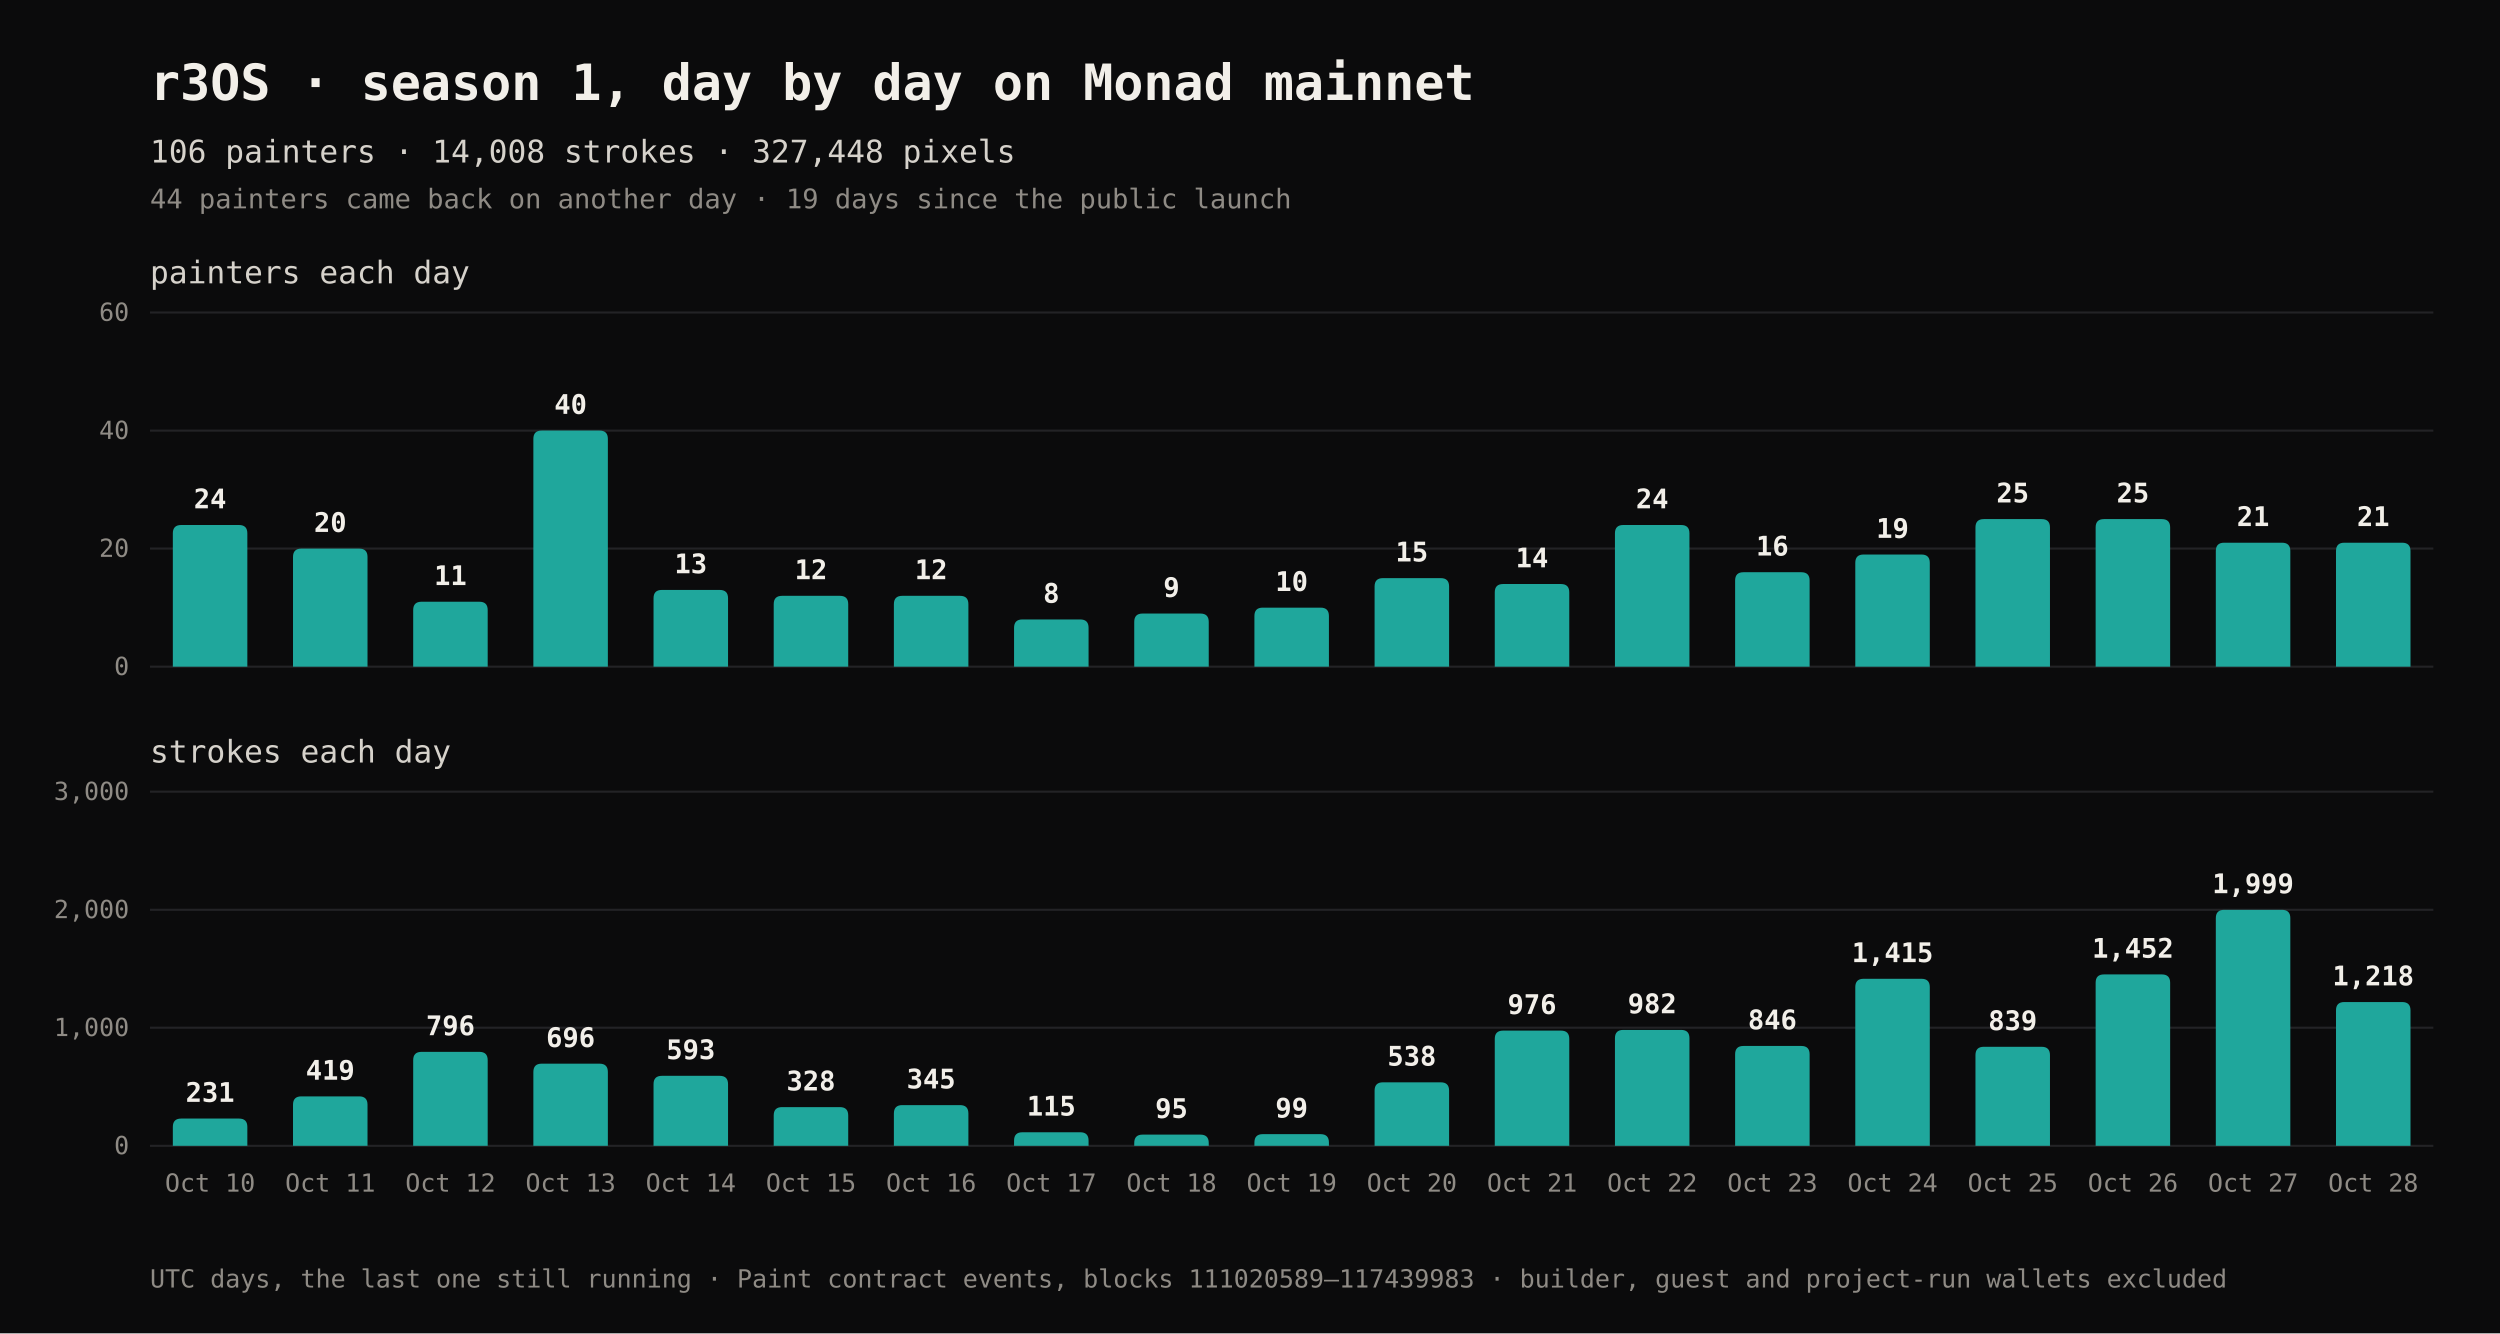
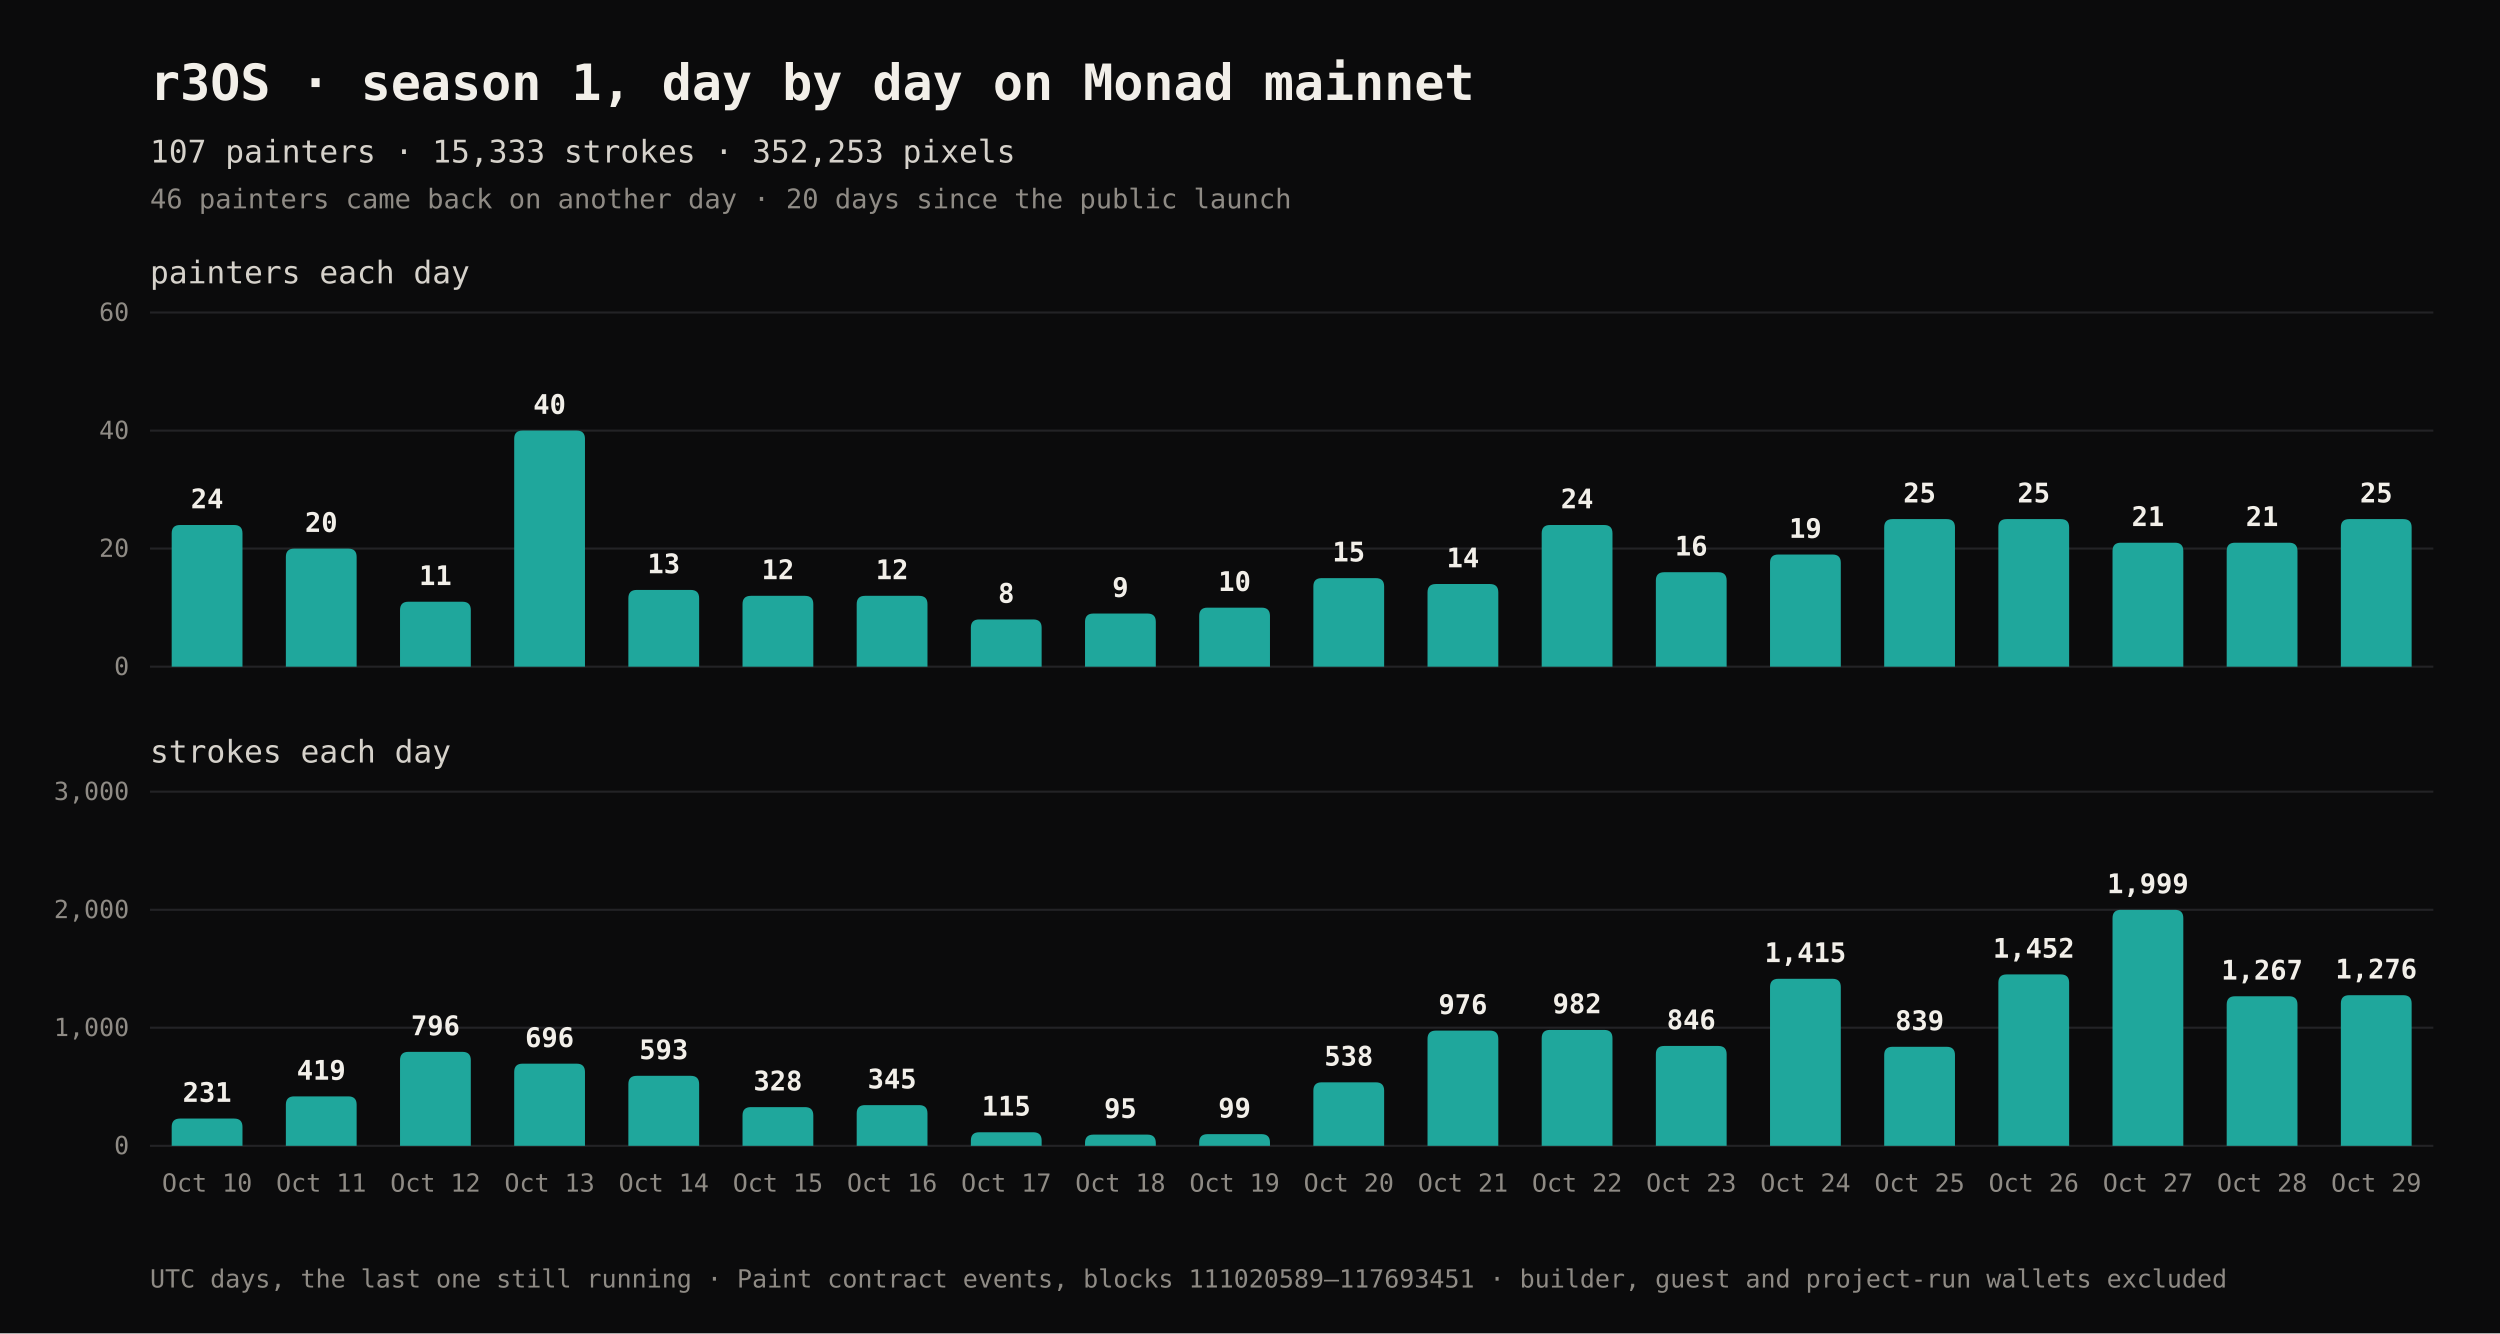
<svg xmlns="http://www.w3.org/2000/svg" width="1200" height="640" viewBox="0 0 1200 640" role="img" aria-labelledby="t d" font-family="'IBM Plex Mono', ui-monospace, SFMono-Regular, Menlo, Consolas, monospace">
  <rect width="1200" height="640" fill="#0b0b0c" />
  <text x="72" y="48" fill="#f2efe9" font-size="24" font-weight="700">r3OS · season 1, day by day on Monad mainnet</text>
-   <text x="72" y="78" fill="#d6d2cb" font-size="15">106 painters · 14,008 strokes · 327,448 pixels</text>
-   <text x="72" y="100" fill="#8f8b85" font-size="13">44 painters came back on another day · 19 days since the public launch</text>
+   <text x="72" y="78" fill="#d6d2cb" font-size="15">107 painters · 15,333 strokes · 352,253 pixels</text>
+   <text x="72" y="100" fill="#8f8b85" font-size="13">46 painters came back on another day · 20 days since the public launch</text>
  <text x="72" y="136" fill="#d6d2cb" font-size="15">painters each day</text>
  <line x1="72" x2="1168" y1="320.0" y2="320.0" stroke="#232326" stroke-width="1" />
  <text x="62" y="320.0" dy="4" text-anchor="end" fill="#8f8b85" font-size="12">0</text>
  <line x1="72" x2="1168" y1="263.3" y2="263.3" stroke="#232326" stroke-width="1" />
  <text x="62" y="263.3" dy="4" text-anchor="end" fill="#8f8b85" font-size="12">20</text>
  <line x1="72" x2="1168" y1="206.7" y2="206.7" stroke="#232326" stroke-width="1" />
  <text x="62" y="206.7" dy="4" text-anchor="end" fill="#8f8b85" font-size="12">40</text>
  <line x1="72" x2="1168" y1="150.0" y2="150.0" stroke="#232326" stroke-width="1" />
  <text x="62" y="150.0" dy="4" text-anchor="end" fill="#8f8b85" font-size="12">60</text>
-   <path d="M82.96,320V256Q82.96,252 86.96,252H114.724Q118.724,252 118.724,256V320Z" fill="#1fa79c" />
-   <text x="100.842" y="244" text-anchor="middle" fill="#f2efe9" font-size="13" font-weight="600">24</text>
-   <path d="M140.644,320V267.333Q140.644,263.333 144.644,263.333H172.408Q176.408,263.333 176.408,267.333V320Z" fill="#1fa79c" />
-   <text x="158.526" y="255.333" text-anchor="middle" fill="#f2efe9" font-size="13" font-weight="600">20</text>
-   <path d="M198.328,320V292.833Q198.328,288.833 202.328,288.833H230.093Q234.093,288.833 234.093,292.833V320Z" fill="#1fa79c" />
-   <text x="216.211" y="280.833" text-anchor="middle" fill="#f2efe9" font-size="13" font-weight="600">11</text>
-   <path d="M256.013,320V210.667Q256.013,206.667 260.013,206.667H287.777Q291.777,206.667 291.777,210.667V320Z" fill="#1fa79c" />
-   <text x="273.895" y="198.667" text-anchor="middle" fill="#f2efe9" font-size="13" font-weight="600">40</text>
-   <path d="M313.697,320V287.167Q313.697,283.167 317.697,283.167H345.461Q349.461,283.167 349.461,287.167V320Z" fill="#1fa79c" />
-   <text x="331.579" y="275.167" text-anchor="middle" fill="#f2efe9" font-size="13" font-weight="600">13</text>
-   <path d="M371.381,320V290Q371.381,286 375.381,286H403.145Q407.145,286 407.145,290V320Z" fill="#1fa79c" />
-   <text x="389.263" y="278" text-anchor="middle" fill="#f2efe9" font-size="13" font-weight="600">12</text>
-   <path d="M429.065,320V290Q429.065,286 433.065,286H460.829Q464.829,286 464.829,290V320Z" fill="#1fa79c" />
-   <text x="446.947" y="278" text-anchor="middle" fill="#f2efe9" font-size="13" font-weight="600">12</text>
-   <path d="M486.749,320V301.333Q486.749,297.333 490.749,297.333H518.514Q522.514,297.333 522.514,301.333V320Z" fill="#1fa79c" />
-   <text x="504.632" y="289.333" text-anchor="middle" fill="#f2efe9" font-size="13" font-weight="600">8</text>
-   <path d="M544.434,320V298.5Q544.434,294.5 548.434,294.5H576.198Q580.198,294.5 580.198,298.5V320Z" fill="#1fa79c" />
-   <text x="562.316" y="286.5" text-anchor="middle" fill="#f2efe9" font-size="13" font-weight="600">9</text>
-   <path d="M602.118,320V295.667Q602.118,291.667 606.118,291.667H633.882Q637.882,291.667 637.882,295.667V320Z" fill="#1fa79c" />
-   <text x="620" y="283.667" text-anchor="middle" fill="#f2efe9" font-size="13" font-weight="600">10</text>
-   <path d="M659.802,320V281.5Q659.802,277.5 663.802,277.5H691.566Q695.566,277.5 695.566,281.5V320Z" fill="#1fa79c" />
-   <text x="677.684" y="269.5" text-anchor="middle" fill="#f2efe9" font-size="13" font-weight="600">15</text>
-   <path d="M717.486,320V284.333Q717.486,280.333 721.486,280.333H749.251Q753.251,280.333 753.251,284.333V320Z" fill="#1fa79c" />
-   <text x="735.368" y="272.333" text-anchor="middle" fill="#f2efe9" font-size="13" font-weight="600">14</text>
-   <path d="M775.171,320V256Q775.171,252 779.171,252H806.935Q810.935,252 810.935,256V320Z" fill="#1fa79c" />
-   <text x="793.053" y="244" text-anchor="middle" fill="#f2efe9" font-size="13" font-weight="600">24</text>
-   <path d="M832.855,320V278.667Q832.855,274.667 836.855,274.667H864.619Q868.619,274.667 868.619,278.667V320Z" fill="#1fa79c" />
-   <text x="850.737" y="266.667" text-anchor="middle" fill="#f2efe9" font-size="13" font-weight="600">16</text>
-   <path d="M890.539,320V270.167Q890.539,266.167 894.539,266.167H922.303Q926.303,266.167 926.303,270.167V320Z" fill="#1fa79c" />
-   <text x="908.421" y="258.167" text-anchor="middle" fill="#f2efe9" font-size="13" font-weight="600">19</text>
-   <path d="M948.223,320V253.167Q948.223,249.167 952.223,249.167H979.987Q983.987,249.167 983.987,253.167V320Z" fill="#1fa79c" />
-   <text x="966.105" y="241.167" text-anchor="middle" fill="#f2efe9" font-size="13" font-weight="600">25</text>
-   <path d="M1005.907,320V253.167Q1005.907,249.167 1009.907,249.167H1037.672Q1041.672,249.167 1041.672,253.167V320Z" fill="#1fa79c" />
-   <text x="1023.789" y="241.167" text-anchor="middle" fill="#f2efe9" font-size="13" font-weight="600">25</text>
-   <path d="M1063.592,320V264.5Q1063.592,260.5 1067.592,260.5H1095.356Q1099.356,260.5 1099.356,264.5V320Z" fill="#1fa79c" />
-   <text x="1081.474" y="252.5" text-anchor="middle" fill="#f2efe9" font-size="13" font-weight="600">21</text>
-   <path d="M1121.276,320V264.5Q1121.276,260.5 1125.276,260.5H1153.04Q1157.04,260.5 1157.04,264.5V320Z" fill="#1fa79c" />
-   <text x="1139.158" y="252.5" text-anchor="middle" fill="#f2efe9" font-size="13" font-weight="600">21</text>
+   <path d="M82.412,320V256Q82.412,252 86.412,252H112.388Q116.388,252 116.388,256V320Z" fill="#1fa79c" />
+   <text x="99.4" y="244" text-anchor="middle" fill="#f2efe9" font-size="13" font-weight="600">24</text>
+   <path d="M137.212,320V267.333Q137.212,263.333 141.212,263.333H167.188Q171.188,263.333 171.188,267.333V320Z" fill="#1fa79c" />
+   <text x="154.2" y="255.333" text-anchor="middle" fill="#f2efe9" font-size="13" font-weight="600">20</text>
+   <path d="M192.012,320V292.833Q192.012,288.833 196.012,288.833H221.988Q225.988,288.833 225.988,292.833V320Z" fill="#1fa79c" />
+   <text x="209" y="280.833" text-anchor="middle" fill="#f2efe9" font-size="13" font-weight="600">11</text>
+   <path d="M246.812,320V210.667Q246.812,206.667 250.812,206.667H276.788Q280.788,206.667 280.788,210.667V320Z" fill="#1fa79c" />
+   <text x="263.8" y="198.667" text-anchor="middle" fill="#f2efe9" font-size="13" font-weight="600">40</text>
+   <path d="M301.612,320V287.167Q301.612,283.167 305.612,283.167H331.588Q335.588,283.167 335.588,287.167V320Z" fill="#1fa79c" />
+   <text x="318.6" y="275.167" text-anchor="middle" fill="#f2efe9" font-size="13" font-weight="600">13</text>
+   <path d="M356.412,320V290Q356.412,286 360.412,286H386.388Q390.388,286 390.388,290V320Z" fill="#1fa79c" />
+   <text x="373.4" y="278" text-anchor="middle" fill="#f2efe9" font-size="13" font-weight="600">12</text>
+   <path d="M411.212,320V290Q411.212,286 415.212,286H441.188Q445.188,286 445.188,290V320Z" fill="#1fa79c" />
+   <text x="428.2" y="278" text-anchor="middle" fill="#f2efe9" font-size="13" font-weight="600">12</text>
+   <path d="M466.012,320V301.333Q466.012,297.333 470.012,297.333H495.988Q499.988,297.333 499.988,301.333V320Z" fill="#1fa79c" />
+   <text x="483" y="289.333" text-anchor="middle" fill="#f2efe9" font-size="13" font-weight="600">8</text>
+   <path d="M520.812,320V298.5Q520.812,294.5 524.812,294.5H550.788Q554.788,294.5 554.788,298.5V320Z" fill="#1fa79c" />
+   <text x="537.8" y="286.5" text-anchor="middle" fill="#f2efe9" font-size="13" font-weight="600">9</text>
+   <path d="M575.612,320V295.667Q575.612,291.667 579.612,291.667H605.588Q609.588,291.667 609.588,295.667V320Z" fill="#1fa79c" />
+   <text x="592.6" y="283.667" text-anchor="middle" fill="#f2efe9" font-size="13" font-weight="600">10</text>
+   <path d="M630.412,320V281.5Q630.412,277.5 634.412,277.5H660.388Q664.388,277.5 664.388,281.5V320Z" fill="#1fa79c" />
+   <text x="647.4" y="269.5" text-anchor="middle" fill="#f2efe9" font-size="13" font-weight="600">15</text>
+   <path d="M685.212,320V284.333Q685.212,280.333 689.212,280.333H715.188Q719.188,280.333 719.188,284.333V320Z" fill="#1fa79c" />
+   <text x="702.2" y="272.333" text-anchor="middle" fill="#f2efe9" font-size="13" font-weight="600">14</text>
+   <path d="M740.012,320V256Q740.012,252 744.012,252H769.988Q773.988,252 773.988,256V320Z" fill="#1fa79c" />
+   <text x="757" y="244" text-anchor="middle" fill="#f2efe9" font-size="13" font-weight="600">24</text>
+   <path d="M794.812,320V278.667Q794.812,274.667 798.812,274.667H824.788Q828.788,274.667 828.788,278.667V320Z" fill="#1fa79c" />
+   <text x="811.8" y="266.667" text-anchor="middle" fill="#f2efe9" font-size="13" font-weight="600">16</text>
+   <path d="M849.612,320V270.167Q849.612,266.167 853.612,266.167H879.588Q883.588,266.167 883.588,270.167V320Z" fill="#1fa79c" />
+   <text x="866.6" y="258.167" text-anchor="middle" fill="#f2efe9" font-size="13" font-weight="600">19</text>
+   <path d="M904.412,320V253.167Q904.412,249.167 908.412,249.167H934.388Q938.388,249.167 938.388,253.167V320Z" fill="#1fa79c" />
+   <text x="921.4" y="241.167" text-anchor="middle" fill="#f2efe9" font-size="13" font-weight="600">25</text>
+   <path d="M959.212,320V253.167Q959.212,249.167 963.212,249.167H989.188Q993.188,249.167 993.188,253.167V320Z" fill="#1fa79c" />
+   <text x="976.2" y="241.167" text-anchor="middle" fill="#f2efe9" font-size="13" font-weight="600">25</text>
+   <path d="M1014.012,320V264.5Q1014.012,260.5 1018.012,260.5H1043.988Q1047.988,260.5 1047.988,264.5V320Z" fill="#1fa79c" />
+   <text x="1031" y="252.5" text-anchor="middle" fill="#f2efe9" font-size="13" font-weight="600">21</text>
+   <path d="M1068.812,320V264.5Q1068.812,260.5 1072.812,260.5H1098.788Q1102.788,260.5 1102.788,264.5V320Z" fill="#1fa79c" />
+   <text x="1085.8" y="252.5" text-anchor="middle" fill="#f2efe9" font-size="13" font-weight="600">21</text>
+   <path d="M1123.612,320V253.167Q1123.612,249.167 1127.612,249.167H1153.588Q1157.588,249.167 1157.588,253.167V320Z" fill="#1fa79c" />
+   <text x="1140.6" y="241.167" text-anchor="middle" fill="#f2efe9" font-size="13" font-weight="600">25</text>
  <text x="72" y="366" fill="#d6d2cb" font-size="15">strokes each day</text>
  <line x1="72" x2="1168" y1="550.0" y2="550.0" stroke="#232326" stroke-width="1" />
  <text x="62" y="550.0" dy="4" text-anchor="end" fill="#8f8b85" font-size="12">0</text>
  <line x1="72" x2="1168" y1="493.3" y2="493.3" stroke="#232326" stroke-width="1" />
  <text x="62" y="493.3" dy="4" text-anchor="end" fill="#8f8b85" font-size="12">1,000</text>
  <line x1="72" x2="1168" y1="436.7" y2="436.7" stroke="#232326" stroke-width="1" />
  <text x="62" y="436.7" dy="4" text-anchor="end" fill="#8f8b85" font-size="12">2,000</text>
  <line x1="72" x2="1168" y1="380.0" y2="380.0" stroke="#232326" stroke-width="1" />
  <text x="62" y="380.0" dy="4" text-anchor="end" fill="#8f8b85" font-size="12">3,000</text>
-   <path d="M82.96,550V540.91Q82.96,536.91 86.96,536.91H114.724Q118.724,536.91 118.724,540.91V550Z" fill="#1fa79c" />
-   <text x="100.842" y="528.91" text-anchor="middle" fill="#f2efe9" font-size="13" font-weight="600">231</text>
-   <text x="100.842" y="572" text-anchor="middle" fill="#8f8b85" font-size="12">Oct 10</text>
-   <path d="M140.644,550V530.257Q140.644,526.257 144.644,526.257H172.408Q176.408,526.257 176.408,530.257V550Z" fill="#1fa79c" />
-   <text x="158.526" y="518.257" text-anchor="middle" fill="#f2efe9" font-size="13" font-weight="600">419</text>
-   <text x="158.526" y="572" text-anchor="middle" fill="#8f8b85" font-size="12">Oct 11</text>
-   <path d="M198.328,550V508.893Q198.328,504.893 202.328,504.893H230.093Q234.093,504.893 234.093,508.893V550Z" fill="#1fa79c" />
-   <text x="216.211" y="496.893" text-anchor="middle" fill="#f2efe9" font-size="13" font-weight="600">796</text>
-   <text x="216.211" y="572" text-anchor="middle" fill="#8f8b85" font-size="12">Oct 12</text>
-   <path d="M256.013,550V514.56Q256.013,510.56 260.013,510.56H287.777Q291.777,510.56 291.777,514.56V550Z" fill="#1fa79c" />
-   <text x="273.895" y="502.56" text-anchor="middle" fill="#f2efe9" font-size="13" font-weight="600">696</text>
-   <text x="273.895" y="572" text-anchor="middle" fill="#8f8b85" font-size="12">Oct 13</text>
-   <path d="M313.697,550V520.397Q313.697,516.397 317.697,516.397H345.461Q349.461,516.397 349.461,520.397V550Z" fill="#1fa79c" />
-   <text x="331.579" y="508.397" text-anchor="middle" fill="#f2efe9" font-size="13" font-weight="600">593</text>
-   <text x="331.579" y="572" text-anchor="middle" fill="#8f8b85" font-size="12">Oct 14</text>
-   <path d="M371.381,550V535.413Q371.381,531.413 375.381,531.413H403.145Q407.145,531.413 407.145,535.413V550Z" fill="#1fa79c" />
-   <text x="389.263" y="523.413" text-anchor="middle" fill="#f2efe9" font-size="13" font-weight="600">328</text>
-   <text x="389.263" y="572" text-anchor="middle" fill="#8f8b85" font-size="12">Oct 15</text>
-   <path d="M429.065,550V534.45Q429.065,530.45 433.065,530.45H460.829Q464.829,530.45 464.829,534.45V550Z" fill="#1fa79c" />
-   <text x="446.947" y="522.45" text-anchor="middle" fill="#f2efe9" font-size="13" font-weight="600">345</text>
-   <text x="446.947" y="572" text-anchor="middle" fill="#8f8b85" font-size="12">Oct 16</text>
-   <path d="M486.749,550V547.483Q486.749,543.483 490.749,543.483H518.514Q522.514,543.483 522.514,547.483V550Z" fill="#1fa79c" />
-   <text x="504.632" y="535.483" text-anchor="middle" fill="#f2efe9" font-size="13" font-weight="600">115</text>
-   <text x="504.632" y="572" text-anchor="middle" fill="#8f8b85" font-size="12">Oct 17</text>
-   <path d="M544.434,550V548.617Q544.434,544.617 548.434,544.617H576.198Q580.198,544.617 580.198,548.617V550Z" fill="#1fa79c" />
-   <text x="562.316" y="536.617" text-anchor="middle" fill="#f2efe9" font-size="13" font-weight="600">95</text>
-   <text x="562.316" y="572" text-anchor="middle" fill="#8f8b85" font-size="12">Oct 18</text>
-   <path d="M602.118,550V548.39Q602.118,544.39 606.118,544.39H633.882Q637.882,544.39 637.882,548.39V550Z" fill="#1fa79c" />
-   <text x="620" y="536.39" text-anchor="middle" fill="#f2efe9" font-size="13" font-weight="600">99</text>
-   <text x="620" y="572" text-anchor="middle" fill="#8f8b85" font-size="12">Oct 19</text>
-   <path d="M659.802,550V523.513Q659.802,519.513 663.802,519.513H691.566Q695.566,519.513 695.566,523.513V550Z" fill="#1fa79c" />
-   <text x="677.684" y="511.513" text-anchor="middle" fill="#f2efe9" font-size="13" font-weight="600">538</text>
-   <text x="677.684" y="572" text-anchor="middle" fill="#8f8b85" font-size="12">Oct 20</text>
-   <path d="M717.486,550V498.693Q717.486,494.693 721.486,494.693H749.251Q753.251,494.693 753.251,498.693V550Z" fill="#1fa79c" />
-   <text x="735.368" y="486.693" text-anchor="middle" fill="#f2efe9" font-size="13" font-weight="600">976</text>
-   <text x="735.368" y="572" text-anchor="middle" fill="#8f8b85" font-size="12">Oct 21</text>
-   <path d="M775.171,550V498.353Q775.171,494.353 779.171,494.353H806.935Q810.935,494.353 810.935,498.353V550Z" fill="#1fa79c" />
-   <text x="793.053" y="486.353" text-anchor="middle" fill="#f2efe9" font-size="13" font-weight="600">982</text>
-   <text x="793.053" y="572" text-anchor="middle" fill="#8f8b85" font-size="12">Oct 22</text>
-   <path d="M832.855,550V506.06Q832.855,502.06 836.855,502.06H864.619Q868.619,502.06 868.619,506.06V550Z" fill="#1fa79c" />
-   <text x="850.737" y="494.06" text-anchor="middle" fill="#f2efe9" font-size="13" font-weight="600">846</text>
-   <text x="850.737" y="572" text-anchor="middle" fill="#8f8b85" font-size="12">Oct 23</text>
-   <path d="M890.539,550V473.817Q890.539,469.817 894.539,469.817H922.303Q926.303,469.817 926.303,473.817V550Z" fill="#1fa79c" />
-   <text x="908.421" y="461.817" text-anchor="middle" fill="#f2efe9" font-size="13" font-weight="600">1,415</text>
-   <text x="908.421" y="572" text-anchor="middle" fill="#8f8b85" font-size="12">Oct 24</text>
-   <path d="M948.223,550V506.457Q948.223,502.457 952.223,502.457H979.987Q983.987,502.457 983.987,506.457V550Z" fill="#1fa79c" />
-   <text x="966.105" y="494.457" text-anchor="middle" fill="#f2efe9" font-size="13" font-weight="600">839</text>
-   <text x="966.105" y="572" text-anchor="middle" fill="#8f8b85" font-size="12">Oct 25</text>
-   <path d="M1005.907,550V471.72Q1005.907,467.72 1009.907,467.72H1037.672Q1041.672,467.72 1041.672,471.72V550Z" fill="#1fa79c" />
-   <text x="1023.789" y="459.72" text-anchor="middle" fill="#f2efe9" font-size="13" font-weight="600">1,452</text>
-   <text x="1023.789" y="572" text-anchor="middle" fill="#8f8b85" font-size="12">Oct 26</text>
-   <path d="M1063.592,550V440.723Q1063.592,436.723 1067.592,436.723H1095.356Q1099.356,436.723 1099.356,440.723V550Z" fill="#1fa79c" />
-   <text x="1081.474" y="428.723" text-anchor="middle" fill="#f2efe9" font-size="13" font-weight="600">1,999</text>
-   <text x="1081.474" y="572" text-anchor="middle" fill="#8f8b85" font-size="12">Oct 27</text>
-   <path d="M1121.276,550V484.98Q1121.276,480.98 1125.276,480.98H1153.04Q1157.04,480.98 1157.04,484.98V550Z" fill="#1fa79c" />
-   <text x="1139.158" y="472.98" text-anchor="middle" fill="#f2efe9" font-size="13" font-weight="600">1,218</text>
-   <text x="1139.158" y="572" text-anchor="middle" fill="#8f8b85" font-size="12">Oct 28</text>
-   <text x="72" y="618" fill="#8f8b85" font-size="12">UTC days, the last one still running · Paint contract events, blocks 111020589–117439983 · builder, guest and project-run wallets excluded</text>
+   <path d="M82.412,550V540.91Q82.412,536.91 86.412,536.91H112.388Q116.388,536.91 116.388,540.91V550Z" fill="#1fa79c" />
+   <text x="99.4" y="528.91" text-anchor="middle" fill="#f2efe9" font-size="13" font-weight="600">231</text>
+   <text x="99.4" y="572" text-anchor="middle" fill="#8f8b85" font-size="12">Oct 10</text>
+   <path d="M137.212,550V530.257Q137.212,526.257 141.212,526.257H167.188Q171.188,526.257 171.188,530.257V550Z" fill="#1fa79c" />
+   <text x="154.2" y="518.257" text-anchor="middle" fill="#f2efe9" font-size="13" font-weight="600">419</text>
+   <text x="154.2" y="572" text-anchor="middle" fill="#8f8b85" font-size="12">Oct 11</text>
+   <path d="M192.012,550V508.893Q192.012,504.893 196.012,504.893H221.988Q225.988,504.893 225.988,508.893V550Z" fill="#1fa79c" />
+   <text x="209" y="496.893" text-anchor="middle" fill="#f2efe9" font-size="13" font-weight="600">796</text>
+   <text x="209" y="572" text-anchor="middle" fill="#8f8b85" font-size="12">Oct 12</text>
+   <path d="M246.812,550V514.56Q246.812,510.56 250.812,510.56H276.788Q280.788,510.56 280.788,514.56V550Z" fill="#1fa79c" />
+   <text x="263.8" y="502.56" text-anchor="middle" fill="#f2efe9" font-size="13" font-weight="600">696</text>
+   <text x="263.8" y="572" text-anchor="middle" fill="#8f8b85" font-size="12">Oct 13</text>
+   <path d="M301.612,550V520.397Q301.612,516.397 305.612,516.397H331.588Q335.588,516.397 335.588,520.397V550Z" fill="#1fa79c" />
+   <text x="318.6" y="508.397" text-anchor="middle" fill="#f2efe9" font-size="13" font-weight="600">593</text>
+   <text x="318.6" y="572" text-anchor="middle" fill="#8f8b85" font-size="12">Oct 14</text>
+   <path d="M356.412,550V535.413Q356.412,531.413 360.412,531.413H386.388Q390.388,531.413 390.388,535.413V550Z" fill="#1fa79c" />
+   <text x="373.4" y="523.413" text-anchor="middle" fill="#f2efe9" font-size="13" font-weight="600">328</text>
+   <text x="373.4" y="572" text-anchor="middle" fill="#8f8b85" font-size="12">Oct 15</text>
+   <path d="M411.212,550V534.45Q411.212,530.45 415.212,530.45H441.188Q445.188,530.45 445.188,534.45V550Z" fill="#1fa79c" />
+   <text x="428.2" y="522.45" text-anchor="middle" fill="#f2efe9" font-size="13" font-weight="600">345</text>
+   <text x="428.2" y="572" text-anchor="middle" fill="#8f8b85" font-size="12">Oct 16</text>
+   <path d="M466.012,550V547.483Q466.012,543.483 470.012,543.483H495.988Q499.988,543.483 499.988,547.483V550Z" fill="#1fa79c" />
+   <text x="483" y="535.483" text-anchor="middle" fill="#f2efe9" font-size="13" font-weight="600">115</text>
+   <text x="483" y="572" text-anchor="middle" fill="#8f8b85" font-size="12">Oct 17</text>
+   <path d="M520.812,550V548.617Q520.812,544.617 524.812,544.617H550.788Q554.788,544.617 554.788,548.617V550Z" fill="#1fa79c" />
+   <text x="537.8" y="536.617" text-anchor="middle" fill="#f2efe9" font-size="13" font-weight="600">95</text>
+   <text x="537.8" y="572" text-anchor="middle" fill="#8f8b85" font-size="12">Oct 18</text>
+   <path d="M575.612,550V548.39Q575.612,544.39 579.612,544.39H605.588Q609.588,544.39 609.588,548.39V550Z" fill="#1fa79c" />
+   <text x="592.6" y="536.39" text-anchor="middle" fill="#f2efe9" font-size="13" font-weight="600">99</text>
+   <text x="592.6" y="572" text-anchor="middle" fill="#8f8b85" font-size="12">Oct 19</text>
+   <path d="M630.412,550V523.513Q630.412,519.513 634.412,519.513H660.388Q664.388,519.513 664.388,523.513V550Z" fill="#1fa79c" />
+   <text x="647.4" y="511.513" text-anchor="middle" fill="#f2efe9" font-size="13" font-weight="600">538</text>
+   <text x="647.4" y="572" text-anchor="middle" fill="#8f8b85" font-size="12">Oct 20</text>
+   <path d="M685.212,550V498.693Q685.212,494.693 689.212,494.693H715.188Q719.188,494.693 719.188,498.693V550Z" fill="#1fa79c" />
+   <text x="702.2" y="486.693" text-anchor="middle" fill="#f2efe9" font-size="13" font-weight="600">976</text>
+   <text x="702.2" y="572" text-anchor="middle" fill="#8f8b85" font-size="12">Oct 21</text>
+   <path d="M740.012,550V498.353Q740.012,494.353 744.012,494.353H769.988Q773.988,494.353 773.988,498.353V550Z" fill="#1fa79c" />
+   <text x="757" y="486.353" text-anchor="middle" fill="#f2efe9" font-size="13" font-weight="600">982</text>
+   <text x="757" y="572" text-anchor="middle" fill="#8f8b85" font-size="12">Oct 22</text>
+   <path d="M794.812,550V506.06Q794.812,502.06 798.812,502.06H824.788Q828.788,502.06 828.788,506.06V550Z" fill="#1fa79c" />
+   <text x="811.8" y="494.06" text-anchor="middle" fill="#f2efe9" font-size="13" font-weight="600">846</text>
+   <text x="811.8" y="572" text-anchor="middle" fill="#8f8b85" font-size="12">Oct 23</text>
+   <path d="M849.612,550V473.817Q849.612,469.817 853.612,469.817H879.588Q883.588,469.817 883.588,473.817V550Z" fill="#1fa79c" />
+   <text x="866.6" y="461.817" text-anchor="middle" fill="#f2efe9" font-size="13" font-weight="600">1,415</text>
+   <text x="866.6" y="572" text-anchor="middle" fill="#8f8b85" font-size="12">Oct 24</text>
+   <path d="M904.412,550V506.457Q904.412,502.457 908.412,502.457H934.388Q938.388,502.457 938.388,506.457V550Z" fill="#1fa79c" />
+   <text x="921.4" y="494.457" text-anchor="middle" fill="#f2efe9" font-size="13" font-weight="600">839</text>
+   <text x="921.4" y="572" text-anchor="middle" fill="#8f8b85" font-size="12">Oct 25</text>
+   <path d="M959.212,550V471.72Q959.212,467.72 963.212,467.72H989.188Q993.188,467.72 993.188,471.72V550Z" fill="#1fa79c" />
+   <text x="976.2" y="459.72" text-anchor="middle" fill="#f2efe9" font-size="13" font-weight="600">1,452</text>
+   <text x="976.2" y="572" text-anchor="middle" fill="#8f8b85" font-size="12">Oct 26</text>
+   <path d="M1014.012,550V440.723Q1014.012,436.723 1018.012,436.723H1043.988Q1047.988,436.723 1047.988,440.723V550Z" fill="#1fa79c" />
+   <text x="1031" y="428.723" text-anchor="middle" fill="#f2efe9" font-size="13" font-weight="600">1,999</text>
+   <text x="1031" y="572" text-anchor="middle" fill="#8f8b85" font-size="12">Oct 27</text>
+   <path d="M1068.812,550V482.203Q1068.812,478.203 1072.812,478.203H1098.788Q1102.788,478.203 1102.788,482.203V550Z" fill="#1fa79c" />
+   <text x="1085.8" y="470.203" text-anchor="middle" fill="#f2efe9" font-size="13" font-weight="600">1,267</text>
+   <text x="1085.8" y="572" text-anchor="middle" fill="#8f8b85" font-size="12">Oct 28</text>
+   <path d="M1123.612,550V481.693Q1123.612,477.693 1127.612,477.693H1153.588Q1157.588,477.693 1157.588,481.693V550Z" fill="#1fa79c" />
+   <text x="1140.6" y="469.693" text-anchor="middle" fill="#f2efe9" font-size="13" font-weight="600">1,276</text>
+   <text x="1140.6" y="572" text-anchor="middle" fill="#8f8b85" font-size="12">Oct 29</text>
+   <text x="72" y="618" fill="#8f8b85" font-size="12">UTC days, the last one still running · Paint contract events, blocks 111020589–117693451 · builder, guest and project-run wallets excluded</text>
</svg>
